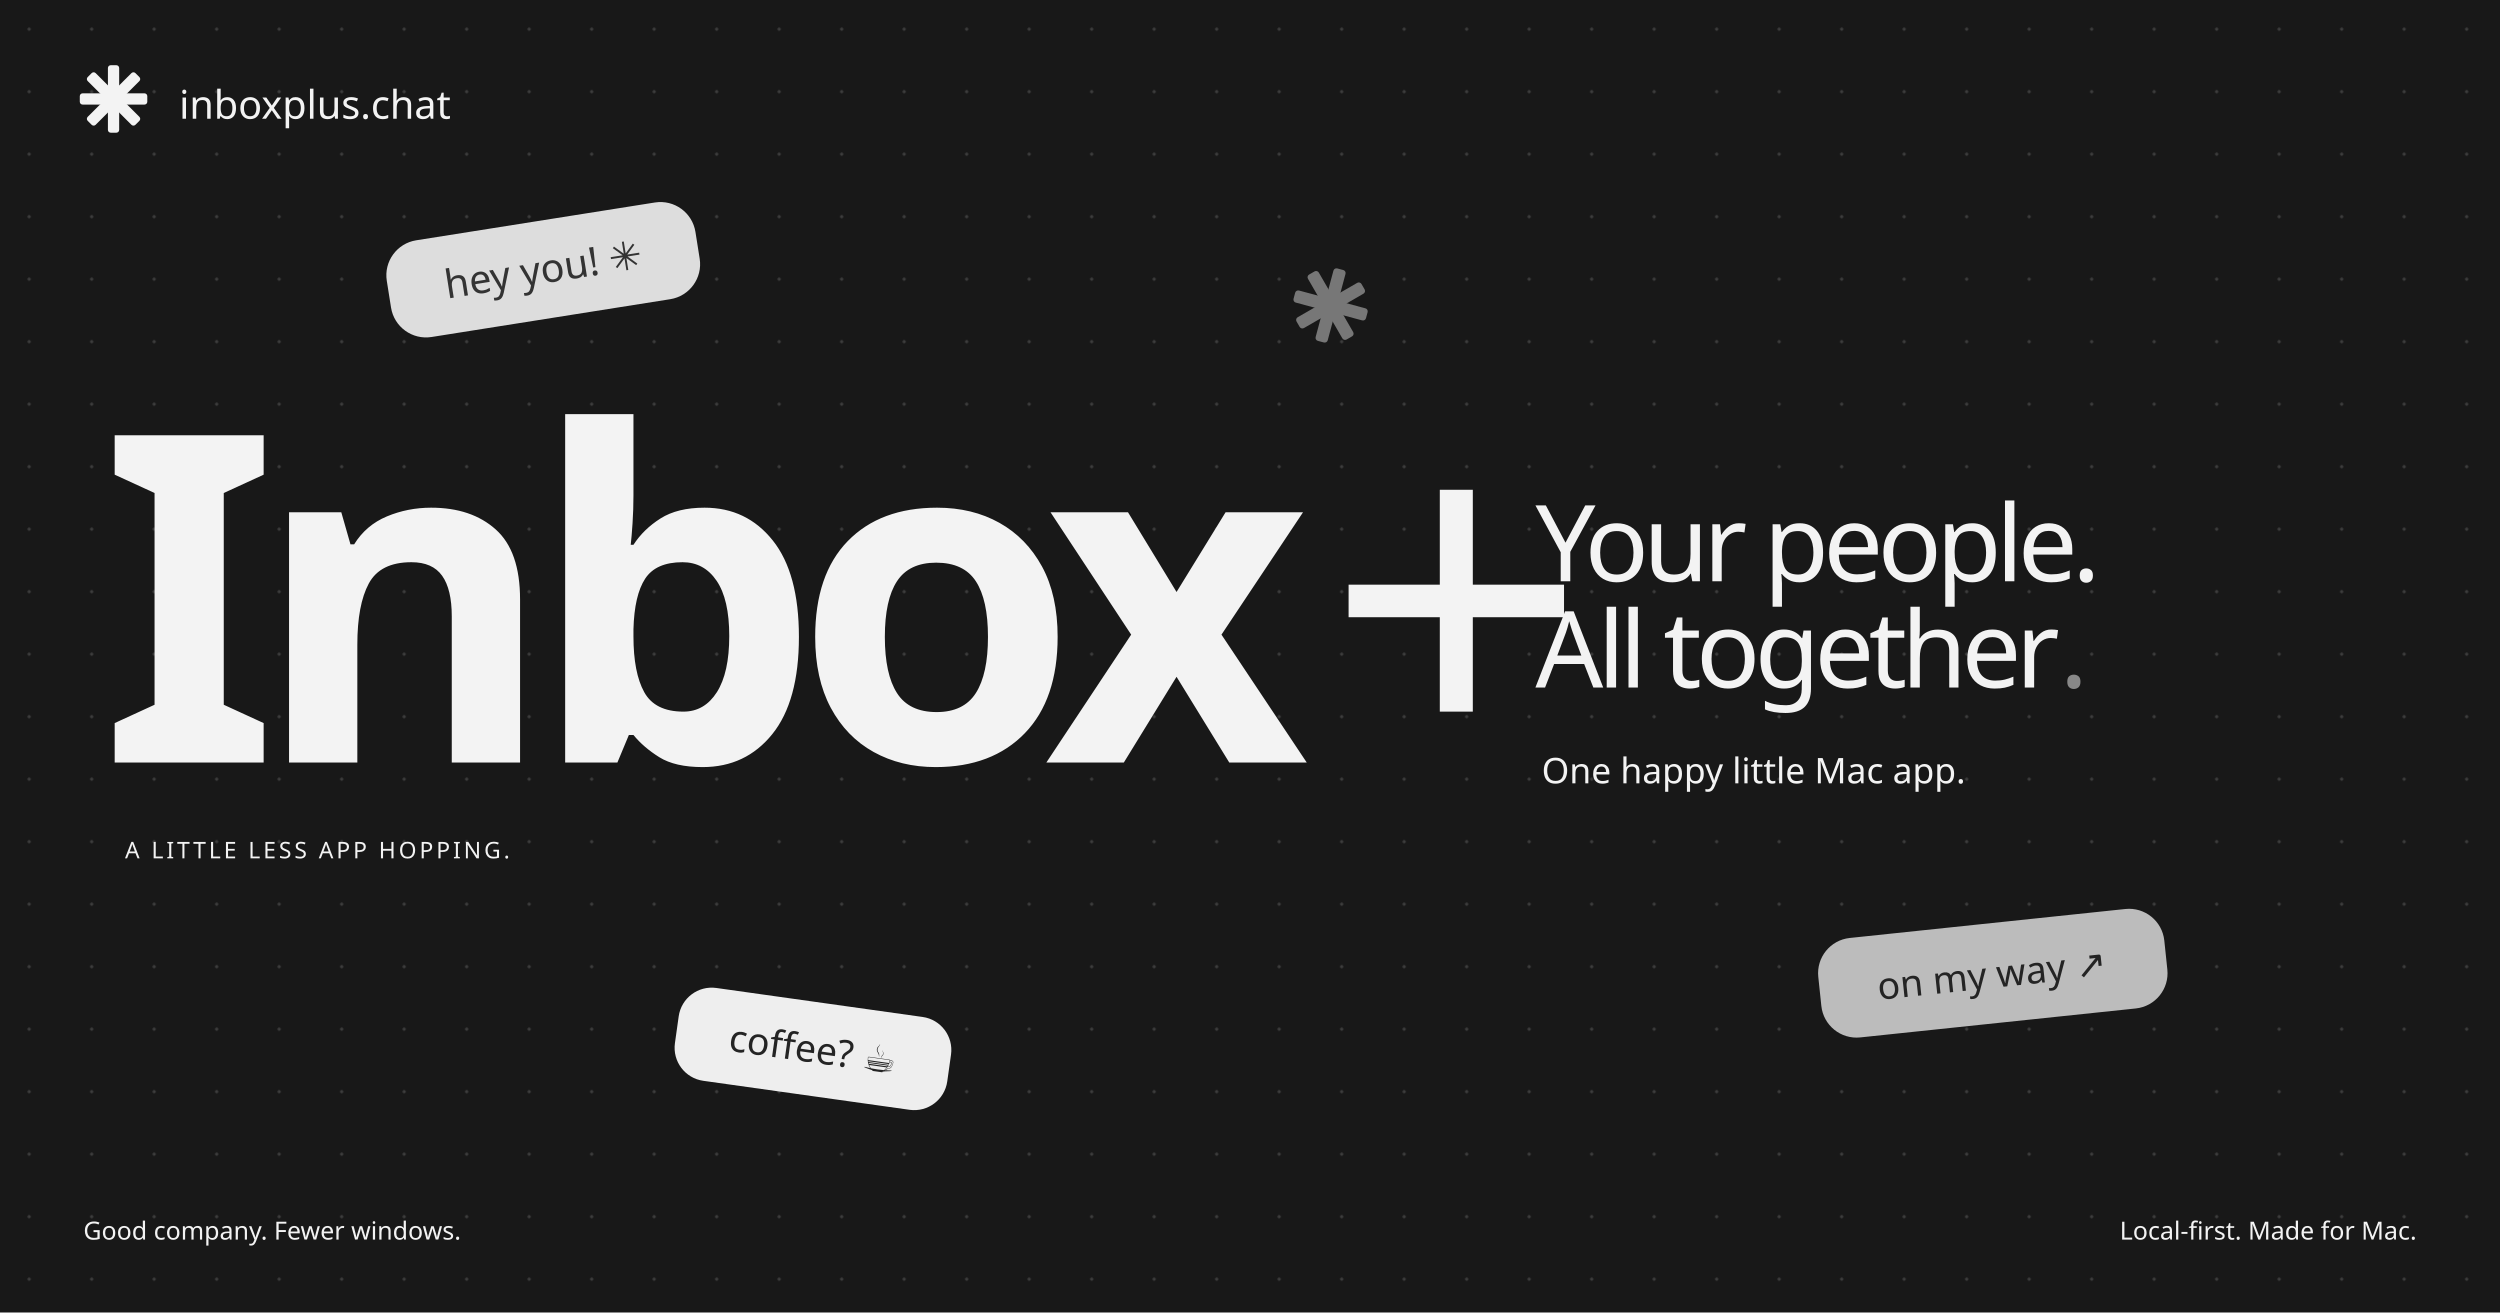
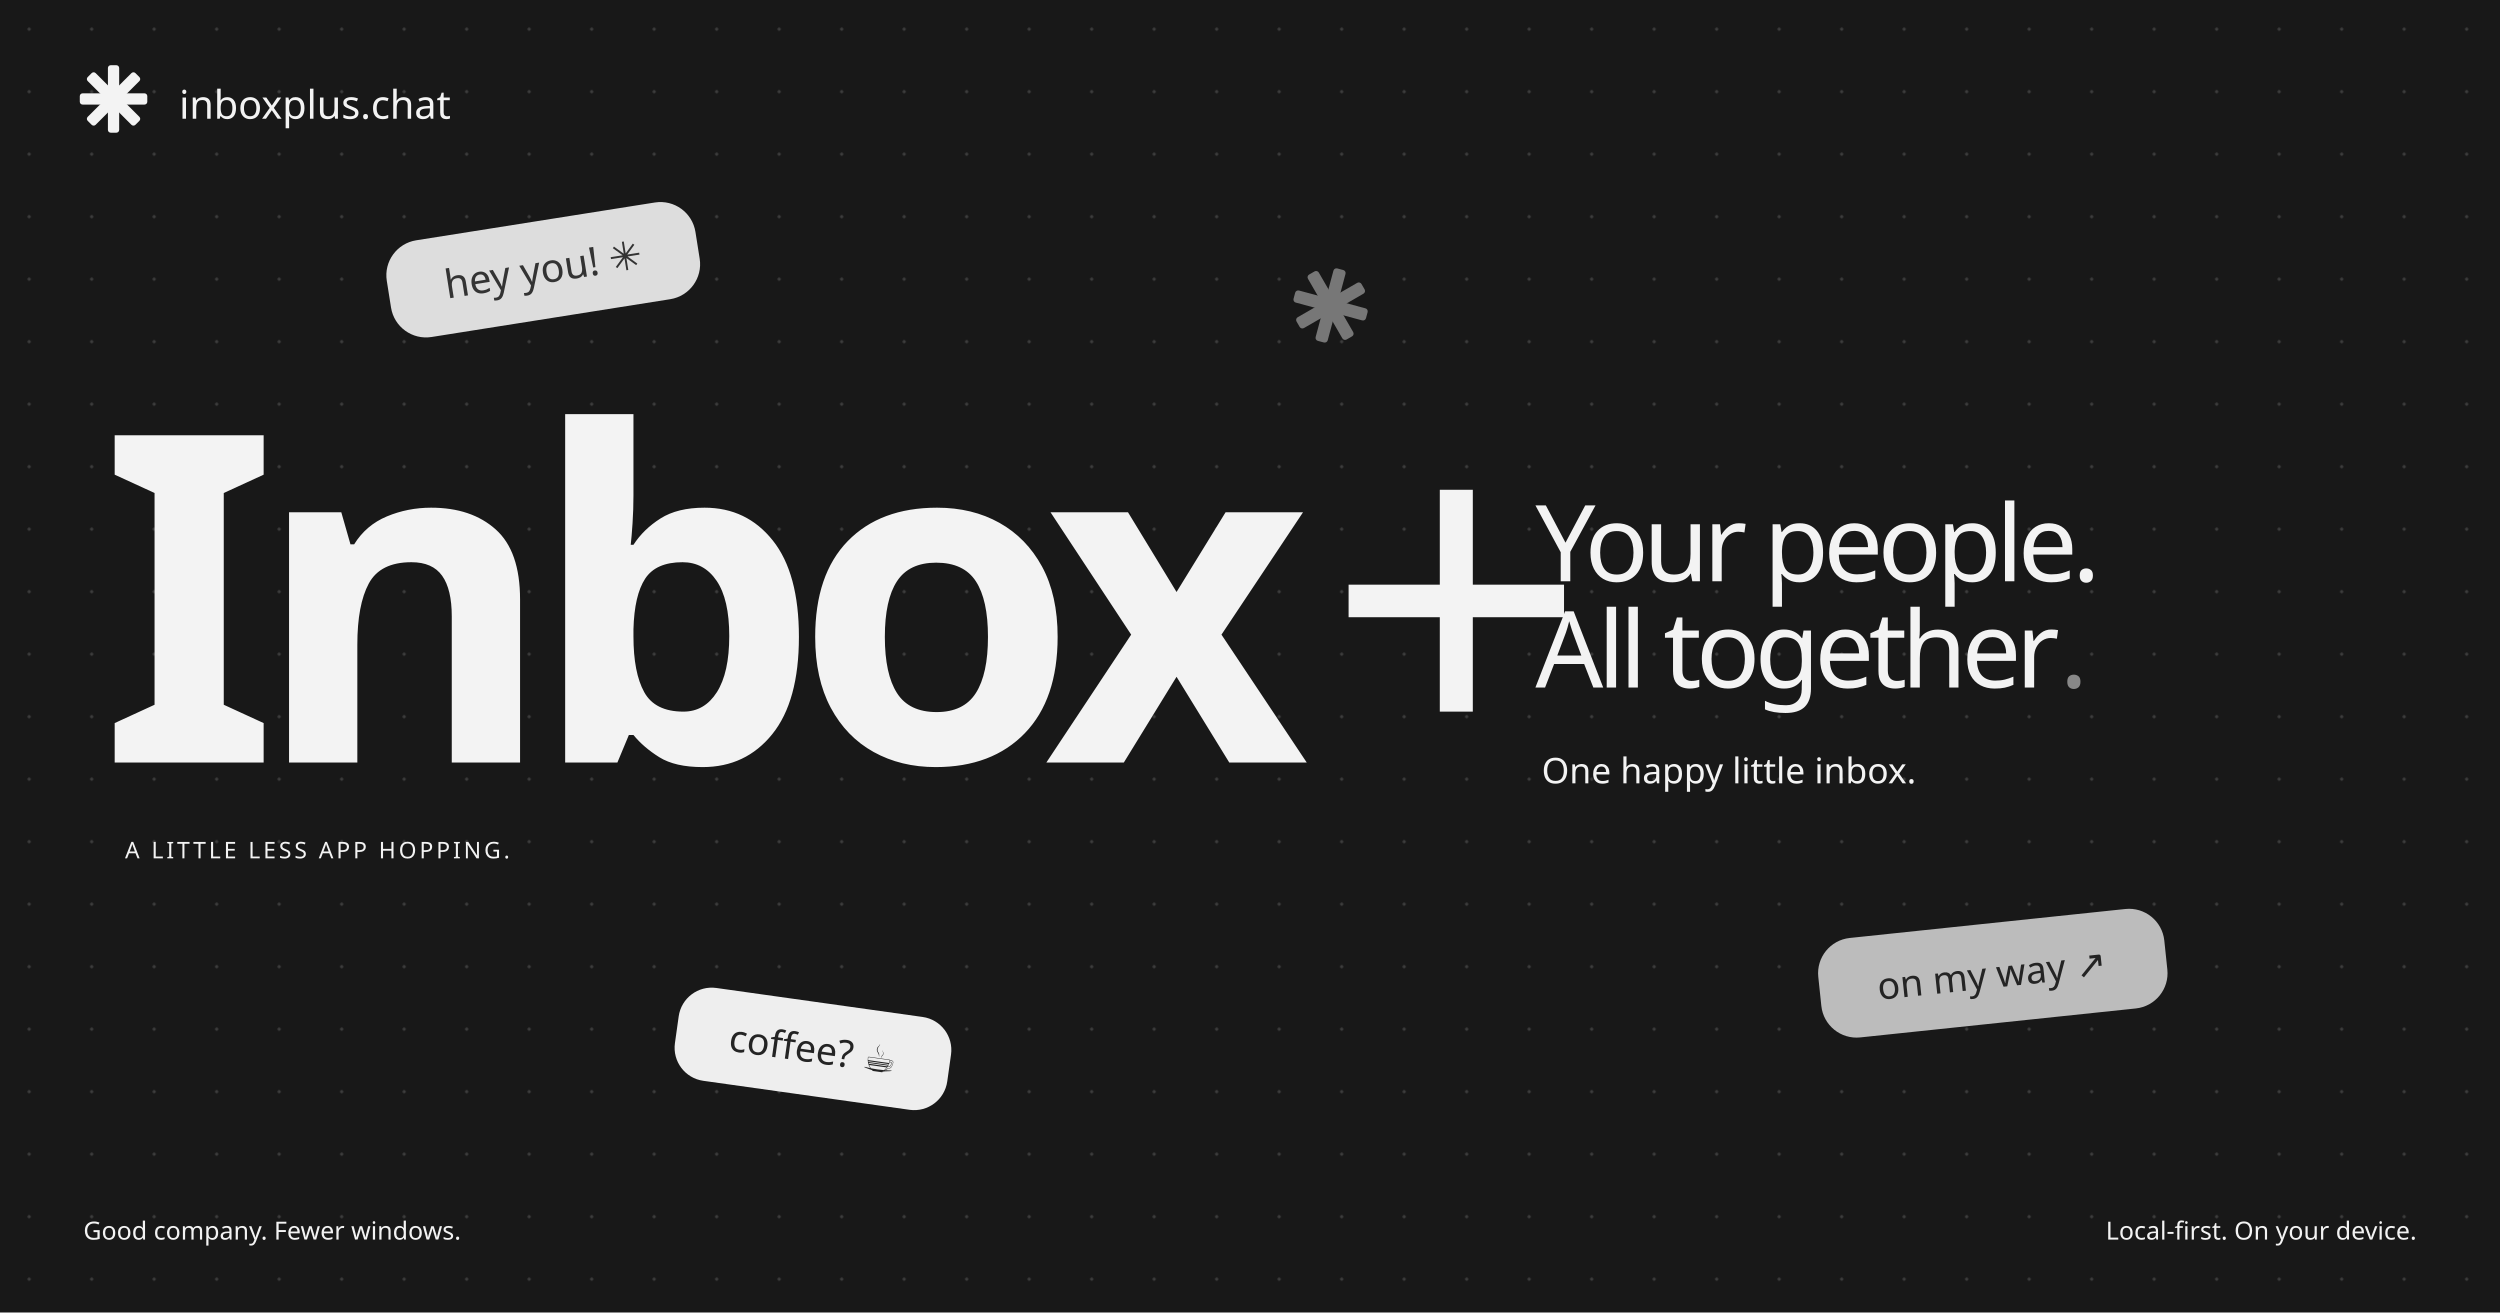
<svg xmlns="http://www.w3.org/2000/svg" width="1200" height="630" viewBox="0 0 1200 630">
  <defs>
    <style>
      @font-face { font-family: Bricolage; src: url("fonts/bricolage-grotesque-latin.woff2") format("woff2"); font-weight: 400 800; }
      @font-face { font-family: DM; src: url("fonts/dm-sans-latin.woff2") format("woff2"); font-weight: 400 700; }
    </style>
    <pattern id="dots" width="30" height="30" patternUnits="userSpaceOnUse">
      <circle cx="14" cy="14" r=".8" fill="#f3f3f3" opacity=".16" />
    </pattern>
    <g id="star">
      <rect x="44" y="14" width="12" height="72" rx="3" />
      <rect x="14" y="44" width="72" height="12" rx="3" />
      <rect x="44" y="14" width="12" height="72" rx="3" transform="rotate(45 50 50)" />
      <rect x="44" y="14" width="12" height="72" rx="3" transform="rotate(-45 50 50)" />
    </g>
  </defs>
  <rect width="1200" height="630" fill="#181818" />
  <rect width="1200" height="630" fill="url(#dots)" />
  <g fill="#f3f3f3" transform="translate(32 25) scale(.45)">
    <use href="#star" />
  </g>
  <text x="86" y="57" fill="#f3f3f3" font-family="DM, sans-serif" font-size="19" font-weight="500">inboxplus.chat</text>
  <g transform="translate(183 118) rotate(-9)">
    <rect width="150" height="47" rx="17" fill="#dddddd" />
    <text x="75" y="30" text-anchor="middle" fill="#333333" font-family="DM, sans-serif" font-size="19">hey you! ✳</text>
  </g>
  <g transform="translate(871 452) rotate(-6)">
    <rect width="167" height="48" rx="17" fill="#bcbcbc" />
    <text x="83" y="31" text-anchor="middle" fill="#242424" font-family="DM, sans-serif" font-size="18">on my way ↗</text>
  </g>
  <text x="48" y="366" fill="#f3f3f3" font-family="Bricolage, sans-serif" font-size="220" font-weight="700" letter-spacing="-12" style="font-variation-settings: 'opsz' 48">Inbox<tspan font-weight="500" dx="8">+</tspan>
  </text>
  <g fill="#f3f3f3" font-family="Bricolage, sans-serif" font-size="51" font-weight="500" letter-spacing="-2.7">
    <text x="737" y="279">Your people.</text>
    <text x="737" y="330">All together<tspan fill="#888888">.</tspan>
    </text>
  </g>
  <text x="60" y="412" fill="#f3f3f3" font-family="DM, sans-serif" font-size="11" letter-spacing="1.4">A LITTLE LESS APP HOPPING.</text>
-   <text x="740" y="376" fill="#f3f3f3" font-family="DM, sans-serif" font-size="17">One happy little Mac app.</text>
+   <text x="740" y="376" fill="#f3f3f3" font-family="DM, sans-serif" font-size="17">One happy little inbox.</text>
  <g fill="#777777" transform="translate(621 116) rotate(15) scale(.5)">
    <use href="#star" />
  </g>
  <g transform="translate(328 472) rotate(8)">
    <rect width="132" height="45" rx="16" fill="#eeeeee" />
    <text x="66" y="29" text-anchor="middle" fill="#242424" font-family="DM, sans-serif" font-size="18">coffee? ☕</text>
  </g>
  <text x="40" y="595" fill="#f3f3f3" font-family="DM, sans-serif" font-size="12">Good company. Fewer windows.</text>
-   <text x="1160" y="595" text-anchor="end" fill="#f3f3f3" font-family="DM, sans-serif" font-size="12">Local-first. Made for Mac.</text>
+   <text x="1160" y="595" text-anchor="end" fill="#f3f3f3" font-family="DM, sans-serif" font-size="12">Local-first. On your device.</text>
</svg>
